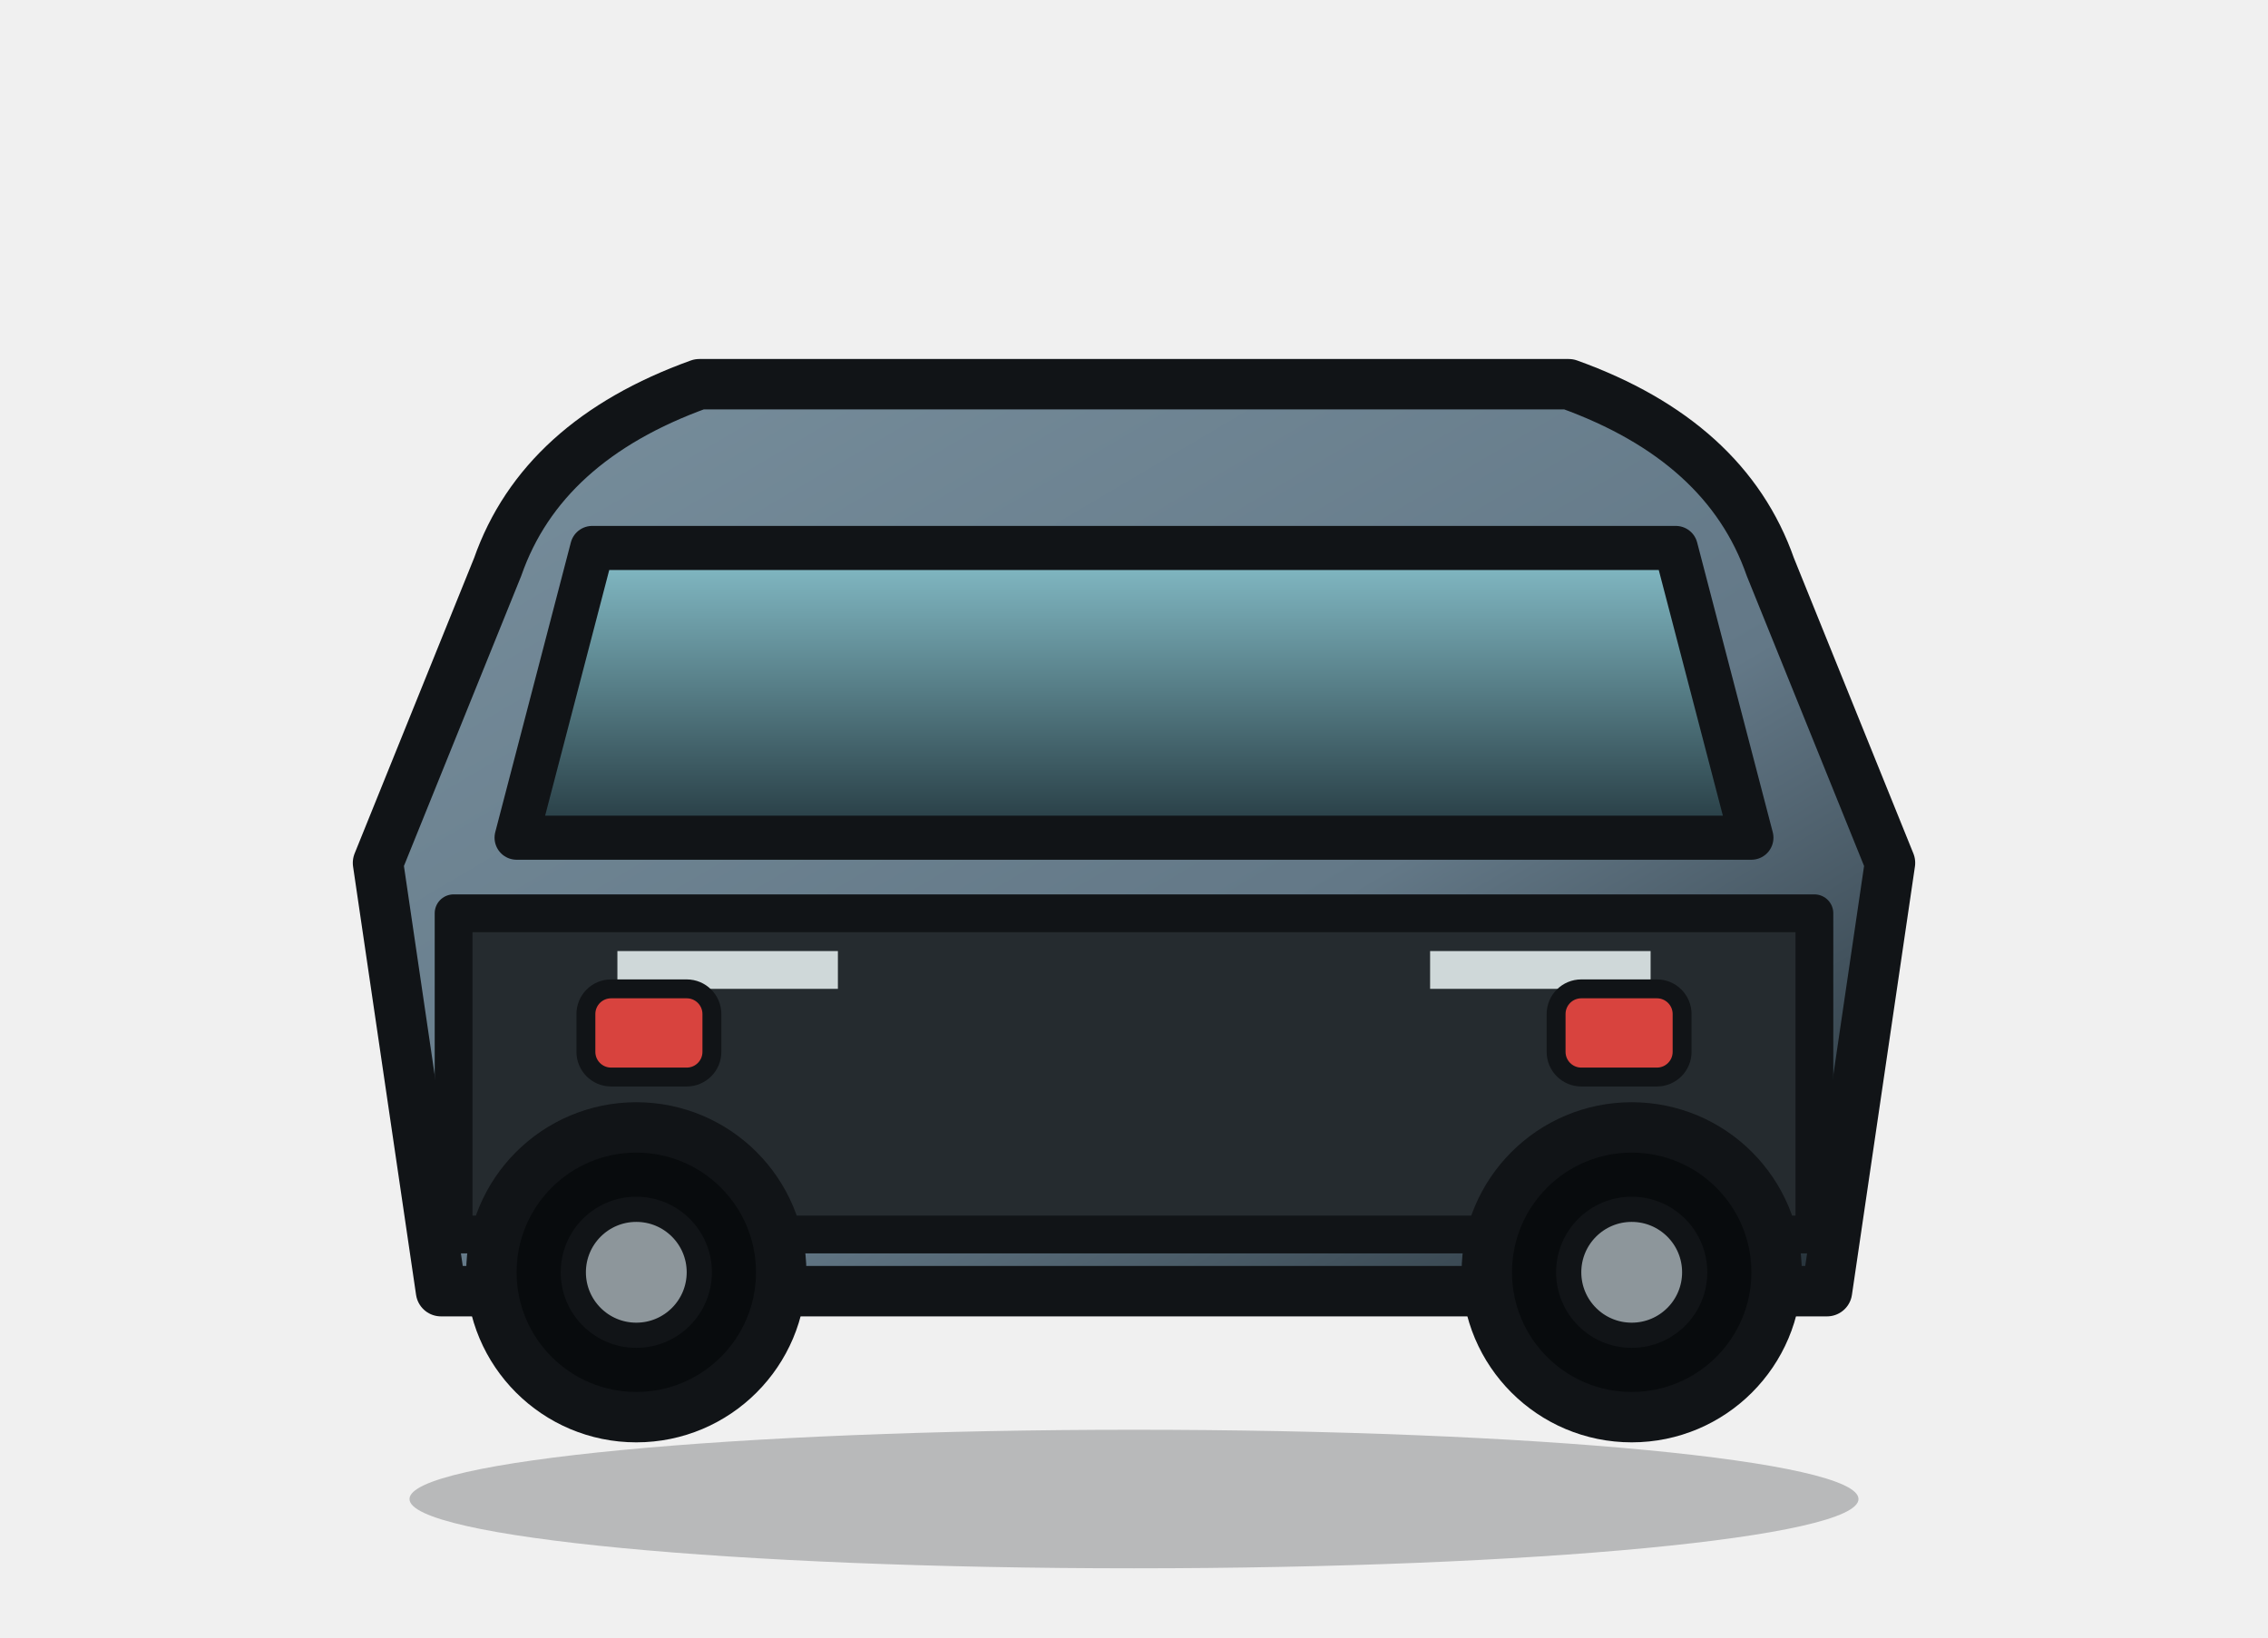
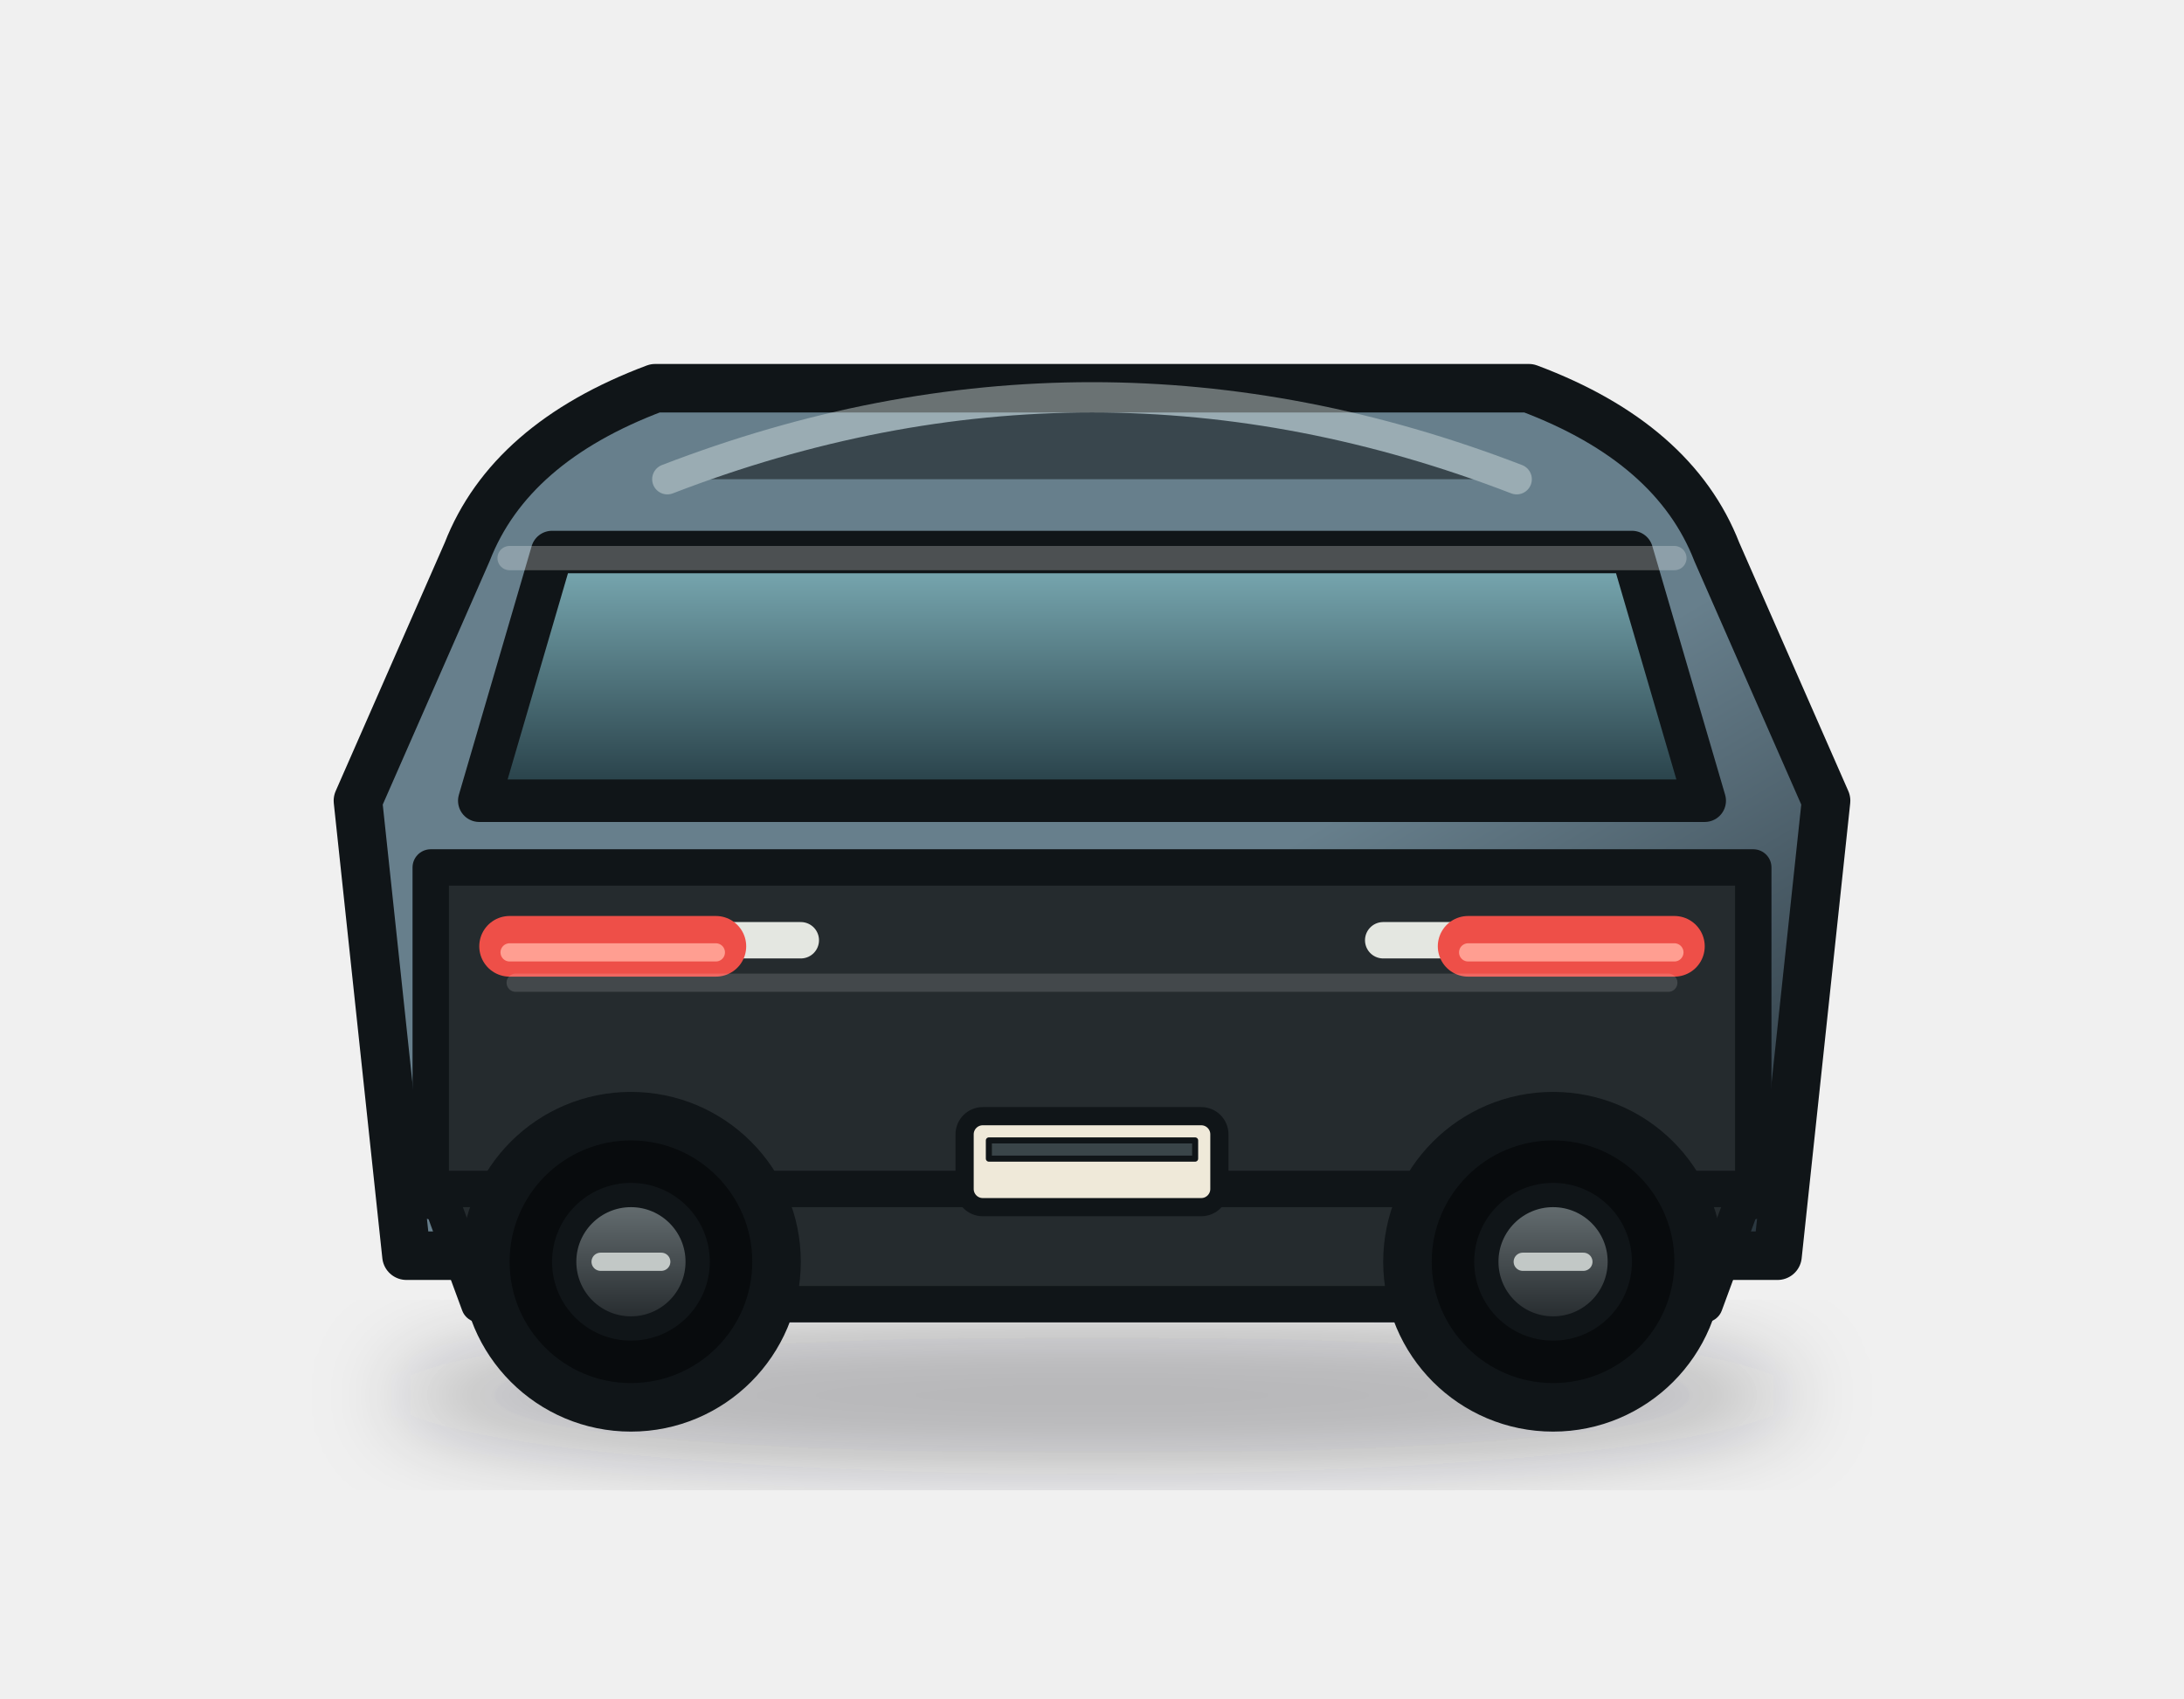
- <svg xmlns="http://www.w3.org/2000/svg" width="360" height="260" viewBox="0 0 360 260">
+ <svg xmlns="http://www.w3.org/2000/svg" width="360" height="280" viewBox="0 0 360 280">
  <defs>
    <linearGradient id="b" x1="0" y1="0" x2="1" y2="1">
-       <stop stop-color="#788f9d" />
-       <stop offset=".6" stop-color="#637887" />
-       <stop offset="1" stop-color="#222d34" />
+       <stop stop-color="#677f8c" />
+       <stop offset=".58" stop-color="#677f8c" />
+       <stop offset="1" stop-color="#253038" />
    </linearGradient>
    <linearGradient id="g" x1="0" y1="0" x2="0" y2="1">
-       <stop stop-color="#86bfca" />
-       <stop offset="1" stop-color="#24383f" />
+       <stop stop-color="#7daeb7" />
+       <stop offset="1" stop-color="#233a42" />
    </linearGradient>
+     <linearGradient id="m" x1="0" y1="0" x2="0" y2="1">
+       <stop stop-color="#697275" />
+       <stop offset="1" stop-color="#22272a" />
+     </linearGradient>
+     <filter id="shadow">
+       <feGaussianBlur stdDeviation="7" />
+     </filter>
  </defs>
-   <ellipse cx="180" cy="238" rx="115" ry="11" fill="#111417" opacity=".25" />
-   <g stroke="#111417" stroke-linejoin="round">
-     <path d="M60 137L79 90Q86 70 111 61H249Q274 70 281 90L300 137L290 205H70Z" fill="url(#b)" stroke-width="8" />
-     <path d="M94 87H266L278 133H82Z" fill="url(#g)" stroke-width="7" />
-     <path d="M72 145H288V196H72Z" fill="#252b2f" stroke-width="6" />
-     <path d="M98 154H133M227 154H262" stroke="#cfd8d9" stroke-width="6" />
-     <circle cx="101" cy="202" r="23" fill="#080b0d" stroke-width="8" />
-     <circle cx="259" cy="202" r="23" fill="#080b0d" stroke-width="8" />
-     <circle cx="101" cy="202" r="10" fill="#8d969b" stroke-width="4" />
-     <circle cx="259" cy="202" r="10" fill="#8d969b" stroke-width="4" />
-     <rect x="93" y="157" width="20" height="14" rx="4" fill="#d8433e" stroke-width="3" />
-     <rect x="247" y="157" width="20" height="14" rx="4" fill="#d8433e" stroke-width="3" />
+   <ellipse cx="180" cy="230" rx="116" ry="13" fill="#0b1012" opacity=".26" filter="url(#shadow)" />
+   <g stroke="#101518" stroke-linecap="round" stroke-linejoin="round">
+     <path d="M59 132L77 91Q84 73 108 64H252Q276 73 283 91L301 132L293 207H67Z" fill="url(#b)" stroke-width="8" />
+     <path d="M91 91H269L281 132H79Z" fill="url(#g)" stroke-width="7" />
+     <path d="M71 143H289V198H71Z" fill="#252b2e" stroke-width="6" />
+     <path d="M95 155H132M228 155H265" stroke="#e4e7e1" stroke-width="6" />
+     <path d="M84 156H118" stroke="#ee4f48" stroke-width="10" />
+     <path d="M242 156H276" stroke="#ee4f48" stroke-width="10" />
+     <path d="M84 157H118" stroke="#ff9e91" stroke-width="3" />
+     <path d="M242 157H276" stroke="#ff9e91" stroke-width="3" />
+     <path d="M72 196H288L281 215H79Z" fill="#252b2e" stroke-width="6" />
+     <path d="M110 79Q180 52 250 79" stroke="#d7e2e2" stroke-width="5" opacity=".45" />
+     <rect x="159" y="184" width="42" height="15" rx="3" fill="#efe9d9" stroke-width="3" />
+     <rect x="163" y="188" width="34" height="3" fill="#3a4549" />
+     <circle cx="104" cy="208" r="24" fill="#080b0d" stroke-width="8" />
+     <circle cx="256" cy="208" r="24" fill="#080b0d" stroke-width="8" />
+     <circle cx="104" cy="208" r="11" fill="url(#m)" stroke-width="4" />
+     <circle cx="256" cy="208" r="11" fill="url(#m)" stroke-width="4" />
+     <path d="M99 208h10M251 208h10" stroke="#c2c8c6" stroke-width="3" />
+     <path d="M84 92H276" stroke="#ffffff" stroke-width="4" opacity=".25" />
+     <path d="M85 162H275" stroke="#ffffff" stroke-width="3" opacity=".14" />
  </g>
</svg>
